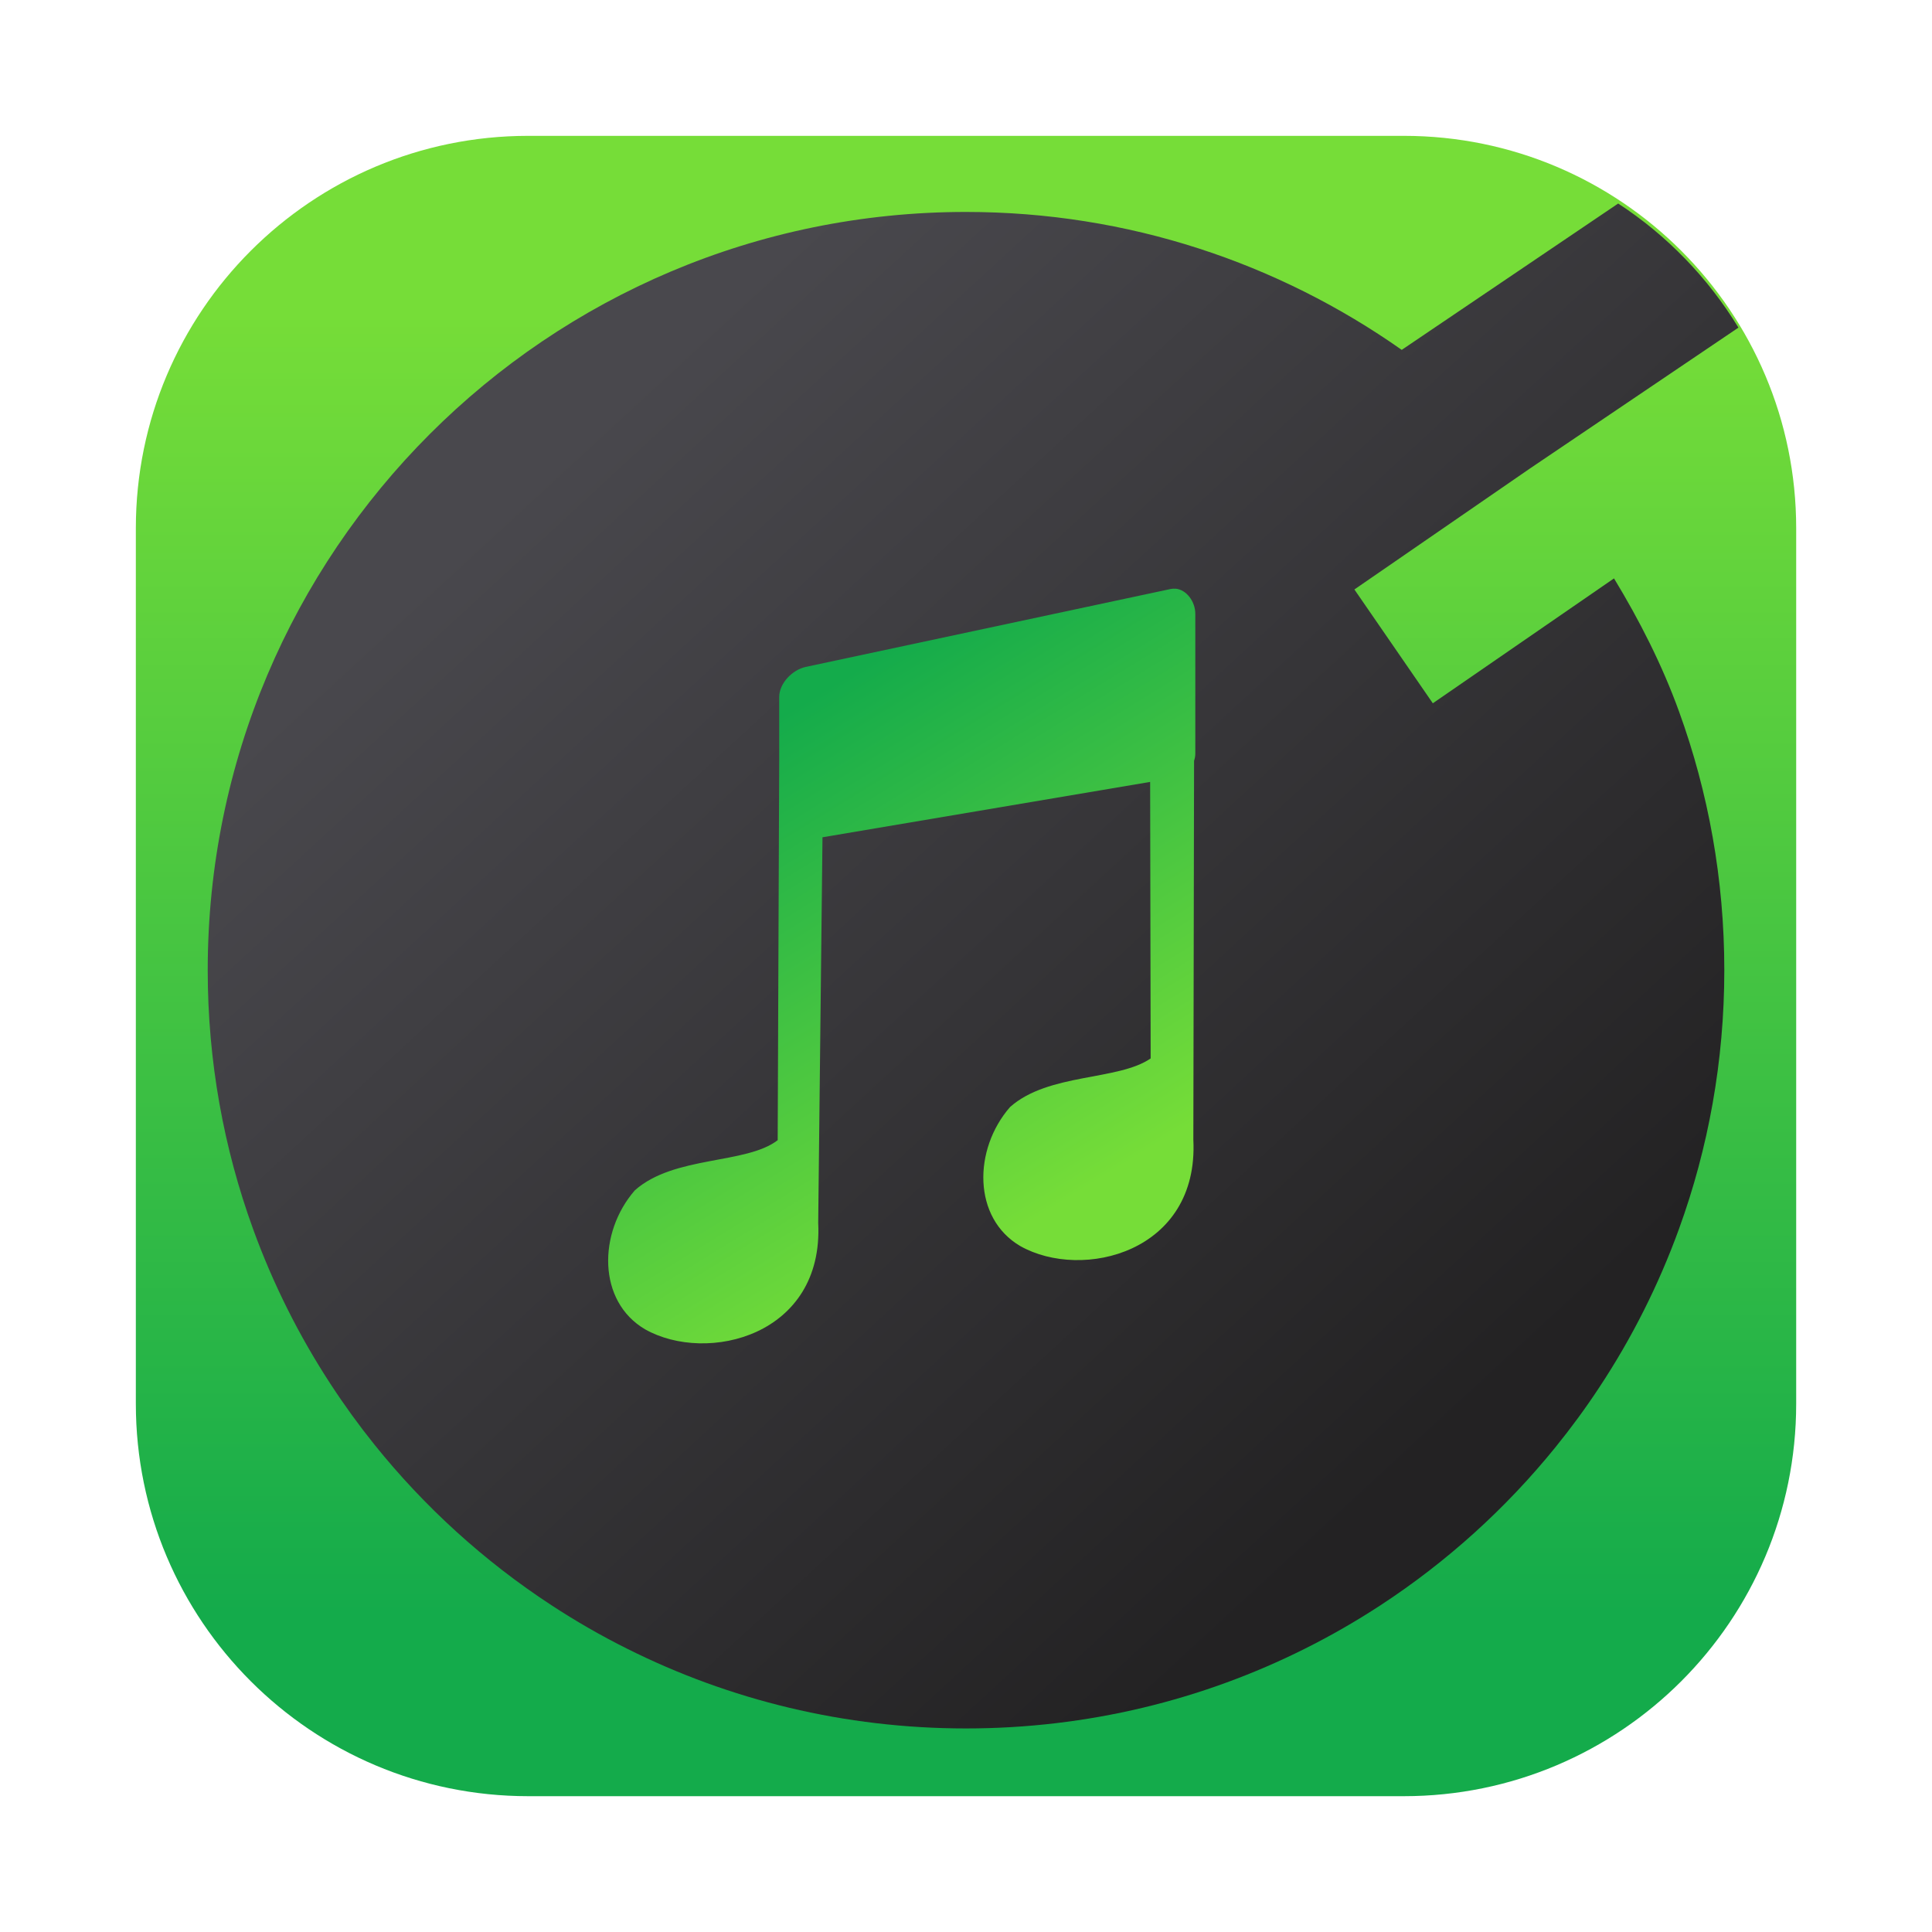
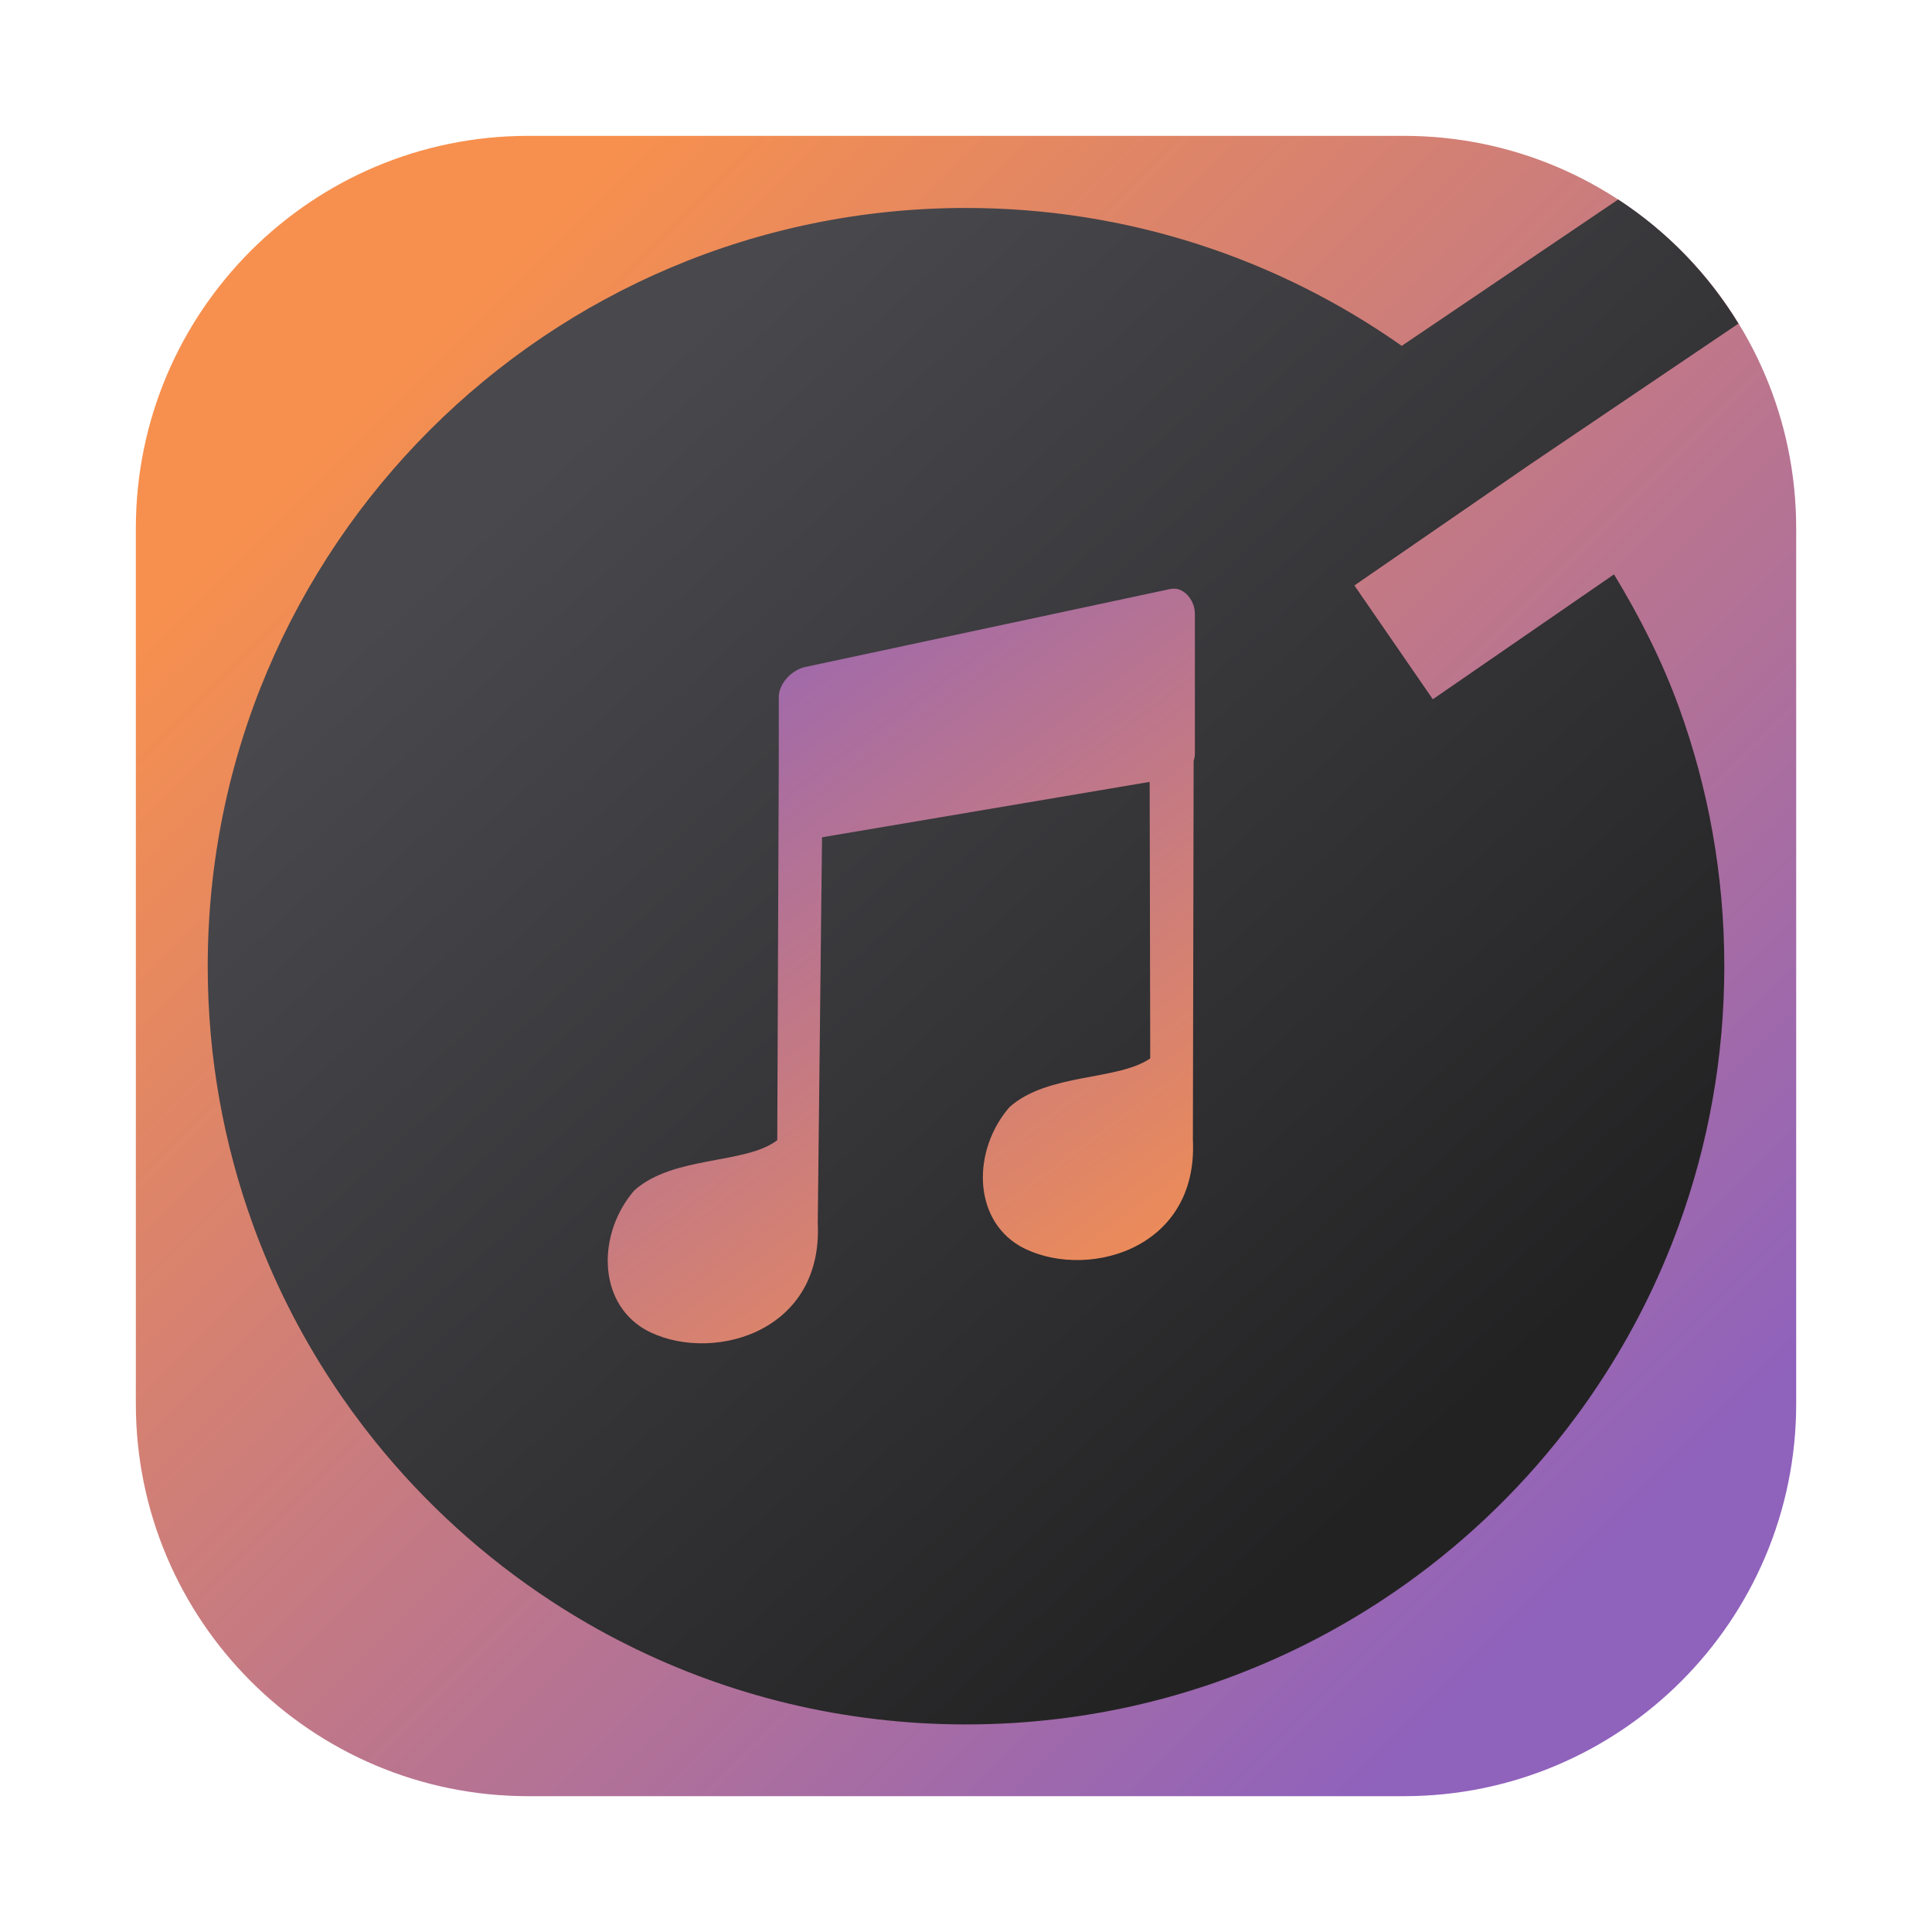
- <svg xmlns="http://www.w3.org/2000/svg" xmlns:xlink="http://www.w3.org/1999/xlink" width="64" height="64" version="1.1" id="svg83">
-   <defs id="defs41">
-     <linearGradient id="linearGradient2943">
-       <stop style="stop-color:#14ab4b;stop-opacity:1" offset="0" id="stop2939" />
-       <stop style="stop-color:#76dd38;stop-opacity:1" offset="1" id="stop2941" />
+ <svg xmlns="http://www.w3.org/2000/svg" xmlns:xlink="http://www.w3.org/1999/xlink" id="Flamingo" width="64" height="64" enable-background="new 0 0 1024 1024" image-rendering="optimizeSpeed" version="1.1" viewBox="0 0 64 64">
+   <defs id="defs47">
+     <linearGradient id="b">
+       <stop stop-color="#3af63a" offset="0" id="stop2" />
+       <stop stop-color="#3af68b" offset="1" id="stop4" />
    </linearGradient>
-     <linearGradient id="linearGradient2770" x1="33.585" x2="98.141" y1="27.308" y2="115.06" gradientTransform="matrix(0.3499225,0,0,0.3499225,-63.50857,-17.69661)" gradientUnits="userSpaceOnUse">
-       <stop stop-color="#8f62bc" offset="0" id="stop2766" style="stop-color:#14ab4b;stop-opacity:1" />
-       <stop stop-color="#f7904e" offset="1" id="stop2768" style="stop-color:#76dd38;stop-opacity:1" />
+     <linearGradient id="a">
+       <stop stop-color="#a2a2a2" offset="0" id="stop7" />
+       <stop stop-color="#d0d0d0" offset="1" id="stop9" />
    </linearGradient>
-     <linearGradient id="linearGradient2265" x1="-54.828" x2="-63.444" y1="-1.729" y2="-11.074" gradientTransform="matrix(3.452325,0,0,3.452325,235.9017,-6.366832)" gradientUnits="userSpaceOnUse">
-       <stop stop-color="#232223" offset="0" id="stop2261" style="stop-color:#14ab4b;stop-opacity:1" />
-       <stop stop-color="#49484d" offset="1" id="stop2263" style="stop-color:#76dd38;stop-opacity:1" />
+     <filter id="d" x="-.036" y="-.036" width="1.072" height="1.072" color-interpolation-filters="sRGB">
+       <feGaussianBlur stdDeviation="14.16" id="feGaussianBlur12" />
+     </filter>
+     <linearGradient id="g" x1="32" x2="32" y1="16" y2="48" gradientUnits="userSpaceOnUse" gradientTransform="translate(8.185766,-4.792008)">
+       <stop stop-color="#333" offset="0" id="stop15" />
+       <stop stop-color="#484848" offset="1" id="stop17" />
    </linearGradient>
-     <linearGradient id="linearGradient1933" x1="-54.828" x2="-63.444" y1="-1.729" y2="-11.074" gradientTransform="matrix(3.452325,0,0,3.452325,235.9017,-6.366832)" gradientUnits="userSpaceOnUse">
-       <stop stop-color="#232223" offset="0" id="stop1929" style="stop-color:#14ab4b;stop-opacity:1" />
-       <stop stop-color="#49484d" offset="1" id="stop1931" style="stop-color:#76dd38;stop-opacity:1" />
+     <linearGradient id="f" x1="32" x2="32" y1="40" y2="45.333" gradientTransform="matrix(1.125,0,0,1.125,-78,-25.592)" gradientUnits="userSpaceOnUse" xlink:href="#a" />
+     <linearGradient id="e" x1="32" x2="32" y1="40" y2="45.333" gradientTransform="matrix(1.125,0,0,1.125,-78,-15.999)" gradientUnits="userSpaceOnUse" xlink:href="#a" />
+     <linearGradient id="c" x1="32" x2="32" y1="40" y2="45.333" gradientTransform="matrix(1.125,0,0,1.125,-78,-6.9994)" gradientUnits="userSpaceOnUse" xlink:href="#a" />
+     <filter id="m" x="-.06" y="-.06" width="1.12" height="1.12" color-interpolation-filters="sRGB">
+       <feGaussianBlur stdDeviation="0.8" id="feGaussianBlur23" />
+     </filter>
+     <filter id="l" x="-.06" y="-.06" width="1.12" height="1.12" color-interpolation-filters="sRGB">
+       <feGaussianBlur stdDeviation="0.15" id="feGaussianBlur26" />
+     </filter>
+     <filter id="o" x="-.06" y="-.06" width="1.12" height="1.12" color-interpolation-filters="sRGB">
+       <feGaussianBlur stdDeviation="0.15" id="feGaussianBlur29" />
+     </filter>
+     <filter id="n" x="-.06" y="-.06" width="1.12" height="1.12" color-interpolation-filters="sRGB">
+       <feGaussianBlur stdDeviation="0.15" id="feGaussianBlur32" />
+     </filter>
+     <linearGradient id="k" x1="23.5" x2="23.5" y1="20" y2="36" gradientUnits="userSpaceOnUse" xlink:href="#b" gradientTransform="translate(8.185766,-4.792008)" />
+     <linearGradient id="j" x1="32" x2="32" y1="30" y2="36" gradientUnits="userSpaceOnUse" xlink:href="#b" gradientTransform="translate(8.185766,-4.792008)" />
+     <linearGradient id="i" x1="40.5" x2="40.5" y1="26" y2="36" gradientUnits="userSpaceOnUse" gradientTransform="translate(8.185766,-4.792008)">
+       <stop stop-color="#0ef1c9" offset="0" id="stop37" />
+       <stop stop-color="#0e95f1" offset="1" id="stop39" />
    </linearGradient>
-     <linearGradient id="linearGradient1286" x1="-54.828" x2="-63.444" y1="-1.729" y2="-11.074" gradientTransform="matrix(3.452325,0,0,3.452325,235.9017,-6.366832)" gradientUnits="userSpaceOnUse">
-       <stop stop-color="#232223" offset="0" id="stop1282" style="stop-color:#14ab4b;stop-opacity:1" />
-       <stop stop-color="#49484d" offset="1" id="stop1284" style="stop-color:#76dd38;stop-opacity:1" />
+     <linearGradient id="h" x1="32" x2="32" y1="2" y2="62" gradientUnits="userSpaceOnUse" gradientTransform="translate(54.10169,-8)">
+       <stop stop-color="#999" offset="0" id="stop42" />
+       <stop stop-color="#bebebe" offset="1" id="stop44" />
    </linearGradient>
-     <linearGradient id="linearGradient1161" x1="33.585" x2="98.141" y1="27.308" y2="115.06" gradientTransform="matrix(0.2867361,0,0,0.2867361,10.3377,-47.81746)" gradientUnits="userSpaceOnUse">
-       <stop stop-color="#8f62bc" offset="0" id="stop1157" style="stop-color:#14ab4b;stop-opacity:1" />
-       <stop stop-color="#f7904e" offset="1" id="stop1159" style="stop-color:#76dd38;stop-opacity:1" />
+     <style id="style906" type="text/css" />
+     <linearGradient gradientUnits="userSpaceOnUse" gradientTransform="matrix(0.99241,0.12302,-0.12302,0.99241,424.5,39.144)" y2="60.157" y1="60.157" x2="-369.54" x1="-409.54" id="linearGradient1670">
+       <stop id="stop908" offset="0" stop-color="#e3e9f2" />
+       <stop id="stop910" offset="1" stop-color="#dee6f0" />
    </linearGradient>
-     <linearGradient id="i" x1="400.4" x2="400.4" y1="545.62" y2="517.62" gradientTransform="matrix(1.5862 0 0 1.5862 -663.97 -662.03)" gradientUnits="userSpaceOnUse">
-       <stop stop-color="#d3d3d3" offset="0" id="stop4" />
-       <stop stop-color="#fcf9f9" offset="1" id="stop6" />
+     <filter color-interpolation-filters="sRGB" height="1.072" width="1.072" y="-.036" x="-.036" id="d-6">
+       <feGaussianBlur id="feGaussianBlur889" stdDeviation="14.16" />
+     </filter>
+     <linearGradient gradientUnits="userSpaceOnUse" y2="48" y1="16" x2="32" x1="32" id="g-7" gradientTransform="translate(-3.4889408e-4,-3.4889408e-4)">
+       <stop id="stop892" offset="0" stop-color="#333" />
+       <stop id="stop894" offset="1" stop-color="#484848" />
    </linearGradient>
-     <linearGradient id="f" x1="400.4" x2="400.4" y1="545.62" y2="517.62" gradientTransform="matrix(1.6382 0 0 1.6382 -738.62 -667.55)" gradientUnits="userSpaceOnUse">
-       <stop stop-color="#8d3aff" offset="0" id="stop9" />
-       <stop stop-color="#ff3680" offset="1" id="stop11" />
+     <filter color-interpolation-filters="sRGB" height="1.12" width="1.12" y="-.06" x="-.06" id="m-5">
+       <feGaussianBlur id="feGaussianBlur900" stdDeviation="0.8" />
+     </filter>
+     <filter color-interpolation-filters="sRGB" height="1.12" width="1.12" y="-.06" x="-.06" id="l-3">
+       <feGaussianBlur id="feGaussianBlur903" stdDeviation="0.15" />
+     </filter>
+     <filter color-interpolation-filters="sRGB" height="1.12" width="1.12" y="-.06" x="-.06" id="o-5">
+       <feGaussianBlur id="feGaussianBlur906" stdDeviation="0.15" />
+     </filter>
+     <filter color-interpolation-filters="sRGB" height="1.12" width="1.12" y="-.06" x="-.06" id="n-6">
+       <feGaussianBlur id="feGaussianBlur909" stdDeviation="0.15" />
+     </filter>
+     <linearGradient xlink:href="#b" gradientUnits="userSpaceOnUse" y2="36" y1="20" x2="23.5" x1="23.5" id="k-2" gradientTransform="translate(-3.4889408e-4,-3.4889408e-4)" />
+     <linearGradient xlink:href="#b" gradientUnits="userSpaceOnUse" y2="36" y1="30" x2="32" x1="32" id="j-9" gradientTransform="translate(-3.4889408e-4,-3.4889408e-4)" />
+     <linearGradient gradientUnits="userSpaceOnUse" y2="36" y1="26" x2="40.5" x1="40.5" id="i-1" gradientTransform="translate(-3.4889408e-4,-3.4889408e-4)">
+       <stop id="stop914" offset="0" stop-color="#0ef1c9" />
+       <stop id="stop916" offset="1" stop-color="#0e95f1" />
    </linearGradient>
-     <linearGradient id="i-1" x1="400.4" x2="400.4" y1="545.62" y2="517.62" gradientTransform="matrix(1.5862 0 0 1.5862 -622.23 -769.27)" gradientUnits="userSpaceOnUse">
-       <stop stop-color="#d3d3d3" offset="0" id="stop14" />
-       <stop stop-color="#fcf9f9" offset="1" id="stop16" />
+     <linearGradient gradientUnits="userSpaceOnUse" y2="62" y1="2" x2="32" x1="32" id="h-2" gradientTransform="translate(7.592871,-13.28848)">
+       <stop id="stop919" offset="0" stop-color="#999" />
+       <stop id="stop921" offset="1" stop-color="#bebebe" />
    </linearGradient>
-     <linearGradient id="f-2" x1="400.4" x2="400.4" y1="545.62" y2="517.62" gradientTransform="matrix(1.6382 0 0 1.6382 -696.86 -774.78)" gradientUnits="userSpaceOnUse">
-       <stop stop-color="#8d3aff" offset="0" id="stop19" />
-       <stop stop-color="#ff3680" offset="1" id="stop21" />
+     <linearGradient gradientUnits="userSpaceOnUse" gradientTransform="matrix(1.586186,0,0,1.586186,-968.6662,-698.3573)" y2="517.62" y1="545.62" x2="400.4" x1="400.4" id="i-36">
+       <stop id="stop903" offset="0" stop-color="#d3d3d3" />
+       <stop id="stop905" offset="1" stop-color="#fcf9f9" />
    </linearGradient>
-     <linearGradient id="i-3" x1="400.4" x2="400.4" y1="545.62" y2="517.62" gradientTransform="matrix(1.5862 0 0 1.5862 -691.63 -638.57)" gradientUnits="userSpaceOnUse">
-       <stop stop-color="#d3d3d3" offset="0" id="stop24" />
-       <stop stop-color="#fcf9f9" offset="1" id="stop26" />
+     <linearGradient gradientUnits="userSpaceOnUse" gradientTransform="matrix(1.638193,0,0,1.638193,-1043.313,-703.8756)" y2="517.62" y1="545.62" x2="400.4" x1="400.4" id="f-7">
+       <stop id="stop908-5" offset="0" stop-color="#8d3aff" />
+       <stop id="stop910-3" offset="1" stop-color="#ff3680" />
    </linearGradient>
-     <linearGradient id="f-6" x1="400.4" x2="400.4" y1="545.62" y2="517.62" gradientTransform="matrix(1.6382 0 0 1.6382 -766.28 -644.09)" gradientUnits="userSpaceOnUse">
-       <stop stop-color="#8d3aff" offset="0" id="stop29" />
-       <stop stop-color="#ff3680" offset="1" id="stop31" />
+     <linearGradient gradientUnits="userSpaceOnUse" gradientTransform="matrix(0.3499225,0,0,0.3499225,-68.22911,10.45085)" y2="115.06" y1="27.308" x2="98.141" x1="33.585" id="linearGradient907">
+       <stop id="stop913" offset="0" stop-color="#8f62bc" />
+       <stop id="stop915" offset="1" stop-color="#f7904e" />
    </linearGradient>
-     <linearGradient id="linearGradient2049" x1="82" x2="82" y1="-112" y2="-126" gradientTransform="matrix(.26458 0 0 .26458 -14.01 34.527)" gradientUnits="userSpaceOnUse">
-       <stop stop-color="#139252" offset="0" id="stop34" />
-       <stop stop-color="#18814d" offset="1" id="stop36" />
+     <linearGradient gradientUnits="userSpaceOnUse" gradientTransform="matrix(1.586186,0,0,1.586186,-926.9394,-805.6224)" y2="517.62" y1="545.62" x2="400.4" x1="400.4" id="i-1-5">
+       <stop id="stop918" offset="0" stop-color="#d3d3d3" />
+       <stop id="stop920" offset="1" stop-color="#fcf9f9" />
    </linearGradient>
-     <linearGradient id="linearGradient2838" x1="-100.31" x2="-76.576" y1="55.696" y2="55.696" gradientUnits="userSpaceOnUse" xlink:href="#linearGradient2049" gradientTransform="translate(183.7733,-21.016)" />
-     <linearGradient id="linearGradient2846" x1="-115.85" x2="-55.854" y1="23.677" y2="83.697" gradientUnits="userSpaceOnUse" xlink:href="#linearGradient2049" gradientTransform="translate(183.7733,-21.016)" />
-     <linearGradient id="linearGradient1448" x1="8.065" x2="8.065" y1="2.232" y2="14.651" gradientTransform="matrix(3.4646,0,0,3.4646,2.6661,2.6661)" gradientUnits="userSpaceOnUse">
-       <stop stop-color="#76dd38" offset="0" id="stop914" />
-       <stop stop-color="#14ab4b" offset="1" id="stop916" />
+     <linearGradient gradientUnits="userSpaceOnUse" gradientTransform="matrix(1.638193,0,0,1.638193,-1001.549,-811.1029)" y2="517.62" y1="545.62" x2="400.4" x1="400.4" id="f-2">
+       <stop id="stop923" offset="0" stop-color="#8d3aff" />
+       <stop id="stop925" offset="1" stop-color="#ff3680" />
    </linearGradient>
-     <linearGradient id="linearGradient865" x1="30.38" x2="35.442" y1="20.303" y2="52.039" gradientTransform="translate(-62.88961,-9.9658966e-5)" gradientUnits="userSpaceOnUse">
-       <stop stop-color="#fff" offset="0" id="stop919" />
-       <stop stop-color="#aaf8ad" offset="1" id="stop921" />
+     <linearGradient gradientUnits="userSpaceOnUse" gradientTransform="matrix(4.123229,0,0,4.123229,201.3428,59.00919)" y2="-11.074" y1="-1.729" x2="-63.444" x1="-54.828" id="linearGradient1634-7">
+       <stop id="stop928" offset="0" stop-color="#8f62bc" />
+       <stop id="stop930" offset="1" stop-color="#f7904e" />
    </linearGradient>
-     <linearGradient id="e" x2="0" y1="505.8" y2="541.8" gradientTransform="translate(-384.57,504.56)" gradientUnits="userSpaceOnUse">
-       <stop stop-color="#fffcde" offset="0" id="stop4-6" />
-       <stop stop-color="#fafac5" offset="1" id="stop6-7" />
+     <linearGradient gradientUnits="userSpaceOnUse" gradientTransform="matrix(1.586186,0,0,1.586186,-996.3329,-674.9238)" y2="517.62" y1="545.62" x2="400.4" x1="400.4" id="i-3">
+       <stop id="stop933" offset="0" stop-color="#d3d3d3" />
+       <stop id="stop935" offset="1" stop-color="#fcf9f9" />
    </linearGradient>
-     <linearGradient id="b" x2="0" y1="542.8" y2="503.8" gradientTransform="translate(-384.57,504.56)" gradientUnits="userSpaceOnUse">
-       <stop stop-color="#f39c12" offset="0" id="stop9-5" />
-       <stop stop-color="#f5ab35" offset="1" id="stop11-3" />
+     <linearGradient gradientUnits="userSpaceOnUse" gradientTransform="matrix(1.638193,0,0,1.638193,-1070.98,-680.442)" y2="517.62" y1="545.62" x2="400.4" x1="400.4" id="f-6">
+       <stop id="stop938" offset="0" stop-color="#8d3aff" />
+       <stop id="stop940" offset="1" stop-color="#ff3680" />
    </linearGradient>
-     <radialGradient id="a" cx="24" cy="1028.4" r="16" gradientTransform="matrix(1.231 .00334 -.00334 1.2313 -2.11 -237.92)" gradientUnits="userSpaceOnUse">
-       <stop stop-color="#f47750" offset="0" id="stop14-5" />
-       <stop stop-color="#fdbc4b" offset="1" id="stop16-6" />
-     </radialGradient>
-     <filter id="d" x="-.036" y="-.036" width="1.072" height="1.072" color-interpolation-filters="sRGB">
-       <feGaussianBlur stdDeviation="0.54" id="feGaussianBlur19" />
-     </filter>
-     <linearGradient id="i-2" x1="400.4" x2="400.4" y1="545.62" y2="517.62" gradientTransform="matrix(1.5862,0,0,1.5862,-745.73,-737.0652)" gradientUnits="userSpaceOnUse">
-       <stop stop-color="#d3d3d3" offset="0" id="stop22" />
-       <stop stop-color="#fcf9f9" offset="1" id="stop24-9" />
+     <linearGradient gradientUnits="userSpaceOnUse" gradientTransform="matrix(3.452325,0,0,3.452325,161.7125,54.61716)" y2="-11.074" y1="-1.729" x2="-63.444" x1="-54.828" id="linearGradient987-0">
+       <stop id="stop943" offset="0" stop-color="#232223" />
+       <stop id="stop945" offset="1" stop-color="#49484d" />
    </linearGradient>
-     <linearGradient id="f-1" x1="400.4" x2="400.4" y1="545.62" y2="517.62" gradientTransform="matrix(1.6382,0,0,1.6382,-820.38,-742.5852)" gradientUnits="userSpaceOnUse">
-       <stop stop-color="#8d3aff" offset="0" id="stop27" />
-       <stop stop-color="#ff3680" offset="1" id="stop29-2" />
+     <linearGradient id="i-367" x1="400.4" x2="400.4" y1="545.62" y2="517.62" gradientTransform="matrix(1.5862,0,0,1.5862,-585.75,-804.34)" gradientUnits="userSpaceOnUse">
+       <stop stop-color="#d3d3d3" offset="0" id="stop948" />
+       <stop stop-color="#fcf9f9" offset="1" id="stop950" />
    </linearGradient>
-     <linearGradient id="linearGradient907" x1="33.585" x2="98.141" y1="27.308" y2="115.06" gradientTransform="matrix(0.2867361,0,0,0.2867361,10.3377,-47.81746)" gradientUnits="userSpaceOnUse">
-       <stop stop-color="#8f62bc" offset="0" id="stop32" />
-       <stop stop-color="#f7904e" offset="1" id="stop34-7" />
+     <linearGradient id="f-5" x1="400.4" x2="400.4" y1="545.62" y2="517.62" gradientTransform="matrix(1.6382,0,0,1.6382,-660.38,-809.85)" gradientUnits="userSpaceOnUse">
+       <stop stop-color="#8d3aff" offset="0" id="stop953" />
+       <stop stop-color="#ff3680" offset="1" id="stop955" />
    </linearGradient>
-     <linearGradient id="i-1-0" x1="400.4" x2="400.4" y1="545.62" y2="517.62" gradientTransform="matrix(1.5862,0,0,1.5862,-703.99,-844.3052)" gradientUnits="userSpaceOnUse">
-       <stop stop-color="#d3d3d3" offset="0" id="stop37" />
-       <stop stop-color="#fcf9f9" offset="1" id="stop39" />
+     <linearGradient id="i-3-3" x1="400.4" x2="400.4" y1="545.62" y2="517.62" gradientTransform="matrix(1.586185,0,0,1.586185,-655.1558,-673.6381)" gradientUnits="userSpaceOnUse">
+       <stop stop-color="#d3d3d3" offset="0" id="stop958" />
+       <stop stop-color="#fcf9f9" offset="1" id="stop960" />
    </linearGradient>
-     <linearGradient id="f-2-9" x1="400.4" x2="400.4" y1="545.62" y2="517.62" gradientTransform="matrix(1.6382,0,0,1.6382,-778.62,-849.8152)" gradientUnits="userSpaceOnUse">
-       <stop stop-color="#8d3aff" offset="0" id="stop42" />
-       <stop stop-color="#ff3680" offset="1" id="stop44" />
+     <linearGradient id="f-6-5" x1="400.4" x2="400.4" y1="545.62" y2="517.62" gradientTransform="matrix(1.638192,0,0,1.638192,-729.803,-679.1563)" gradientUnits="userSpaceOnUse">
+       <stop stop-color="#8d3aff" offset="0" id="stop963" />
+       <stop stop-color="#ff3680" offset="1" id="stop965" />
    </linearGradient>
-     <linearGradient id="linearGradient1634-7" x1="-54.828" x2="-63.444" y1="-1.729" y2="-11.074" gradientTransform="matrix(4.1232,0,0,4.1232,275.53,59.008)" gradientUnits="userSpaceOnUse">
-       <stop stop-color="#8f62bc" offset="0" id="stop47" />
-       <stop stop-color="#f7904e" offset="1" id="stop49" />
+     <linearGradient id="linearGradient1448" x1="14.313" x2="2.851" y1="14.382" y2="2.92" gradientTransform="matrix(3.464608,0,0,3.464608,2.666222,2.666222)" gradientUnits="userSpaceOnUse">
+       <stop stop-color="#8f62bc" offset="0" id="stop968" />
+       <stop stop-color="#f7904e" offset="1" id="stop970" />
    </linearGradient>
-     <linearGradient id="i-3-3" x1="400.4" x2="400.4" y1="545.62" y2="517.62" gradientTransform="matrix(1.5862,0,0,1.5862,-773.39,-713.6052)" gradientUnits="userSpaceOnUse">
-       <stop stop-color="#d3d3d3" offset="0" id="stop52" />
-       <stop stop-color="#fcf9f9" offset="1" id="stop54" />
+     <linearGradient id="linearGradient914" x1="-54.828" x2="-63.444" y1="-1.729" y2="-11.074" gradientTransform="matrix(3.452323,0,0,3.452323,235.9016,54.61838)" gradientUnits="userSpaceOnUse">
+       <stop stop-color="#232223" offset="0" id="stop973" />
+       <stop stop-color="#49484d" offset="1" id="stop975" />
    </linearGradient>
-     <linearGradient id="f-6-6" x1="400.4" x2="400.4" y1="545.62" y2="517.62" gradientTransform="matrix(1.6382,0,0,1.6382,-848.04,-719.1252)" gradientUnits="userSpaceOnUse">
-       <stop stop-color="#8d3aff" offset="0" id="stop57" />
-       <stop stop-color="#ff3680" offset="1" id="stop59" />
+     <linearGradient id="linearGradient916" x1="-54.828" x2="-63.444" y1="-1.729" y2="-11.074" gradientTransform="matrix(1.408657,0,0,1.408657,115.1947,41.22789)" gradientUnits="userSpaceOnUse">
+       <stop stop-color="#d2d2d2" offset="0" id="stop978" />
+       <stop stop-color="#fff" offset="1" id="stop980" />
    </linearGradient>
-     <linearGradient id="linearGradient987-0" x1="-54.828" x2="-63.444" y1="-1.729" y2="-11.074" gradientTransform="matrix(3.4523,0,0,3.4523,235.9,54.616)" gradientUnits="userSpaceOnUse">
-       <stop stop-color="#232223" offset="0" id="stop62" />
-       <stop stop-color="#49484d" offset="1" id="stop64" />
+     <linearGradient id="linearGradient918" x1="-54.828" x2="-63.444" y1="-1.729" y2="-11.074" gradientTransform="matrix(0.5389332,0,0,0.5389332,63.8299,35.53204)" gradientUnits="userSpaceOnUse">
+       <stop stop-color="#232223" offset="0" id="stop983" />
+       <stop stop-color="#49484d" offset="1" id="stop985" />
    </linearGradient>
-     <linearGradient id="i-36" x1="400.4" x2="400.4" y1="545.62" y2="517.62" gradientTransform="matrix(1.586186,0,0,1.586186,-655.1562,-734.6237)" gradientUnits="userSpaceOnUse">
-       <stop stop-color="#d3d3d3" offset="0" id="stop950" />
-       <stop stop-color="#fcf9f9" offset="1" id="stop952" />
-     </linearGradient>
-     <linearGradient id="f-7" x1="400.4" x2="400.4" y1="545.62" y2="517.62" gradientTransform="matrix(1.638193,0,0,1.638193,-729.8034,-740.1419)" gradientUnits="userSpaceOnUse">
-       <stop stop-color="#8d3aff" offset="0" id="stop955" />
-       <stop stop-color="#ff3680" offset="1" id="stop957" />
-     </linearGradient>
-     <linearGradient id="linearGradient1448-0" x1="14.313" x2="2.851" y1="14.382" y2="2.92" gradientTransform="matrix(3.46461,0,0,3.46461,2.666207,-58.31901)" gradientUnits="userSpaceOnUse">
-       <stop stop-color="#8f62bc" offset="0" id="stop960" />
-       <stop stop-color="#f7904e" offset="1" id="stop962" />
-     </linearGradient>
-     <linearGradient id="linearGradient914" x1="-54.828" x2="-63.444" y1="-1.729" y2="-11.074" gradientTransform="matrix(3.452325,0,0,3.452325,235.9017,-6.366832)" gradientUnits="userSpaceOnUse">
-       <stop stop-color="#232223" offset="0" id="stop965" />
-       <stop stop-color="#49484d" offset="1" id="stop967" />
-     </linearGradient>
-     <linearGradient id="linearGradient916" x1="-54.828" x2="-63.444" y1="-1.729" y2="-11.074" gradientTransform="matrix(1.408658,0,0,1.408658,115.1947,41.2279)" gradientUnits="userSpaceOnUse">
-       <stop stop-color="#d2d2d2" offset="0" id="stop970" />
-       <stop stop-color="#fff" offset="1" id="stop972" />
-     </linearGradient>
-     <linearGradient id="linearGradient918" x1="-54.828" x2="-63.444" y1="-1.729" y2="-11.074" gradientTransform="matrix(0.5389335,0,0,0.5389335,63.82992,35.53204)" gradientUnits="userSpaceOnUse">
-       <stop stop-color="#232223" offset="0" id="stop975" />
-       <stop stop-color="#49484d" offset="1" id="stop977" />
-     </linearGradient>
-     <linearGradient xlink:href="#linearGradient914" id="linearGradient1149" gradientUnits="userSpaceOnUse" gradientTransform="matrix(3.452325,0,0,3.452325,235.9017,54.75106)" x1="-54.828" y1="-1.729" x2="-63.444" y2="-11.074" />
-     <linearGradient id="i-6" x1="400.4" x2="400.4" y1="545.62" y2="517.62" gradientTransform="matrix(1.586186,0,0,1.586186,-963.9457,-726.5048)" gradientUnits="userSpaceOnUse">
-       <stop stop-color="#d3d3d3" offset="0" id="stop2591" />
-       <stop stop-color="#fcf9f9" offset="1" id="stop2593" />
-     </linearGradient>
-     <linearGradient id="f-26" x1="400.4" x2="400.4" y1="545.62" y2="517.62" gradientTransform="matrix(1.638193,0,0,1.638193,-1038.593,-732.023)" gradientUnits="userSpaceOnUse">
-       <stop stop-color="#8d3aff" offset="0" id="stop2596" />
-       <stop stop-color="#ff3680" offset="1" id="stop2598" />
-     </linearGradient>
-     <linearGradient id="linearGradient907-1" x1="33.585" x2="98.141" y1="27.308" y2="115.06" gradientTransform="matrix(0.3499225,0,0,0.3499225,-63.50857,-17.69661)" gradientUnits="userSpaceOnUse">
-       <stop stop-color="#8f62bc" offset="0" id="stop2601" />
-       <stop stop-color="#f7904e" offset="1" id="stop2603" />
-     </linearGradient>
-     <linearGradient id="i-1-8" x1="400.4" x2="400.4" y1="545.62" y2="517.62" gradientTransform="matrix(1.586186,0,0,1.586186,-922.2189,-833.7699)" gradientUnits="userSpaceOnUse">
-       <stop stop-color="#d3d3d3" offset="0" id="stop2606" />
-       <stop stop-color="#fcf9f9" offset="1" id="stop2608" />
-     </linearGradient>
-     <linearGradient id="f-2-7" x1="400.4" x2="400.4" y1="545.62" y2="517.62" gradientTransform="matrix(1.638193,0,0,1.638193,-996.8282,-839.2503)" gradientUnits="userSpaceOnUse">
-       <stop stop-color="#8d3aff" offset="0" id="stop2611" />
-       <stop stop-color="#ff3680" offset="1" id="stop2613" />
-     </linearGradient>
-     <linearGradient id="linearGradient1634-7-9" x1="-54.828" x2="-63.444" y1="-1.729" y2="-11.074" gradientTransform="matrix(4.123229,0,0,4.123229,206.0633,30.86173)" gradientUnits="userSpaceOnUse">
-       <stop stop-color="#8f62bc" offset="0" id="stop2616" />
-       <stop stop-color="#f7904e" offset="1" id="stop2618" />
-     </linearGradient>
-     <linearGradient id="i-3-2" x1="400.4" x2="400.4" y1="545.62" y2="517.62" gradientTransform="matrix(1.586186,0,0,1.586186,-991.6124,-703.0713)" gradientUnits="userSpaceOnUse">
-       <stop stop-color="#d3d3d3" offset="0" id="stop2621" />
-       <stop stop-color="#fcf9f9" offset="1" id="stop2623" />
-     </linearGradient>
-     <linearGradient id="f-6-0" x1="400.4" x2="400.4" y1="545.62" y2="517.62" gradientTransform="matrix(1.638193,0,0,1.638193,-1066.259,-708.5895)" gradientUnits="userSpaceOnUse">
-       <stop stop-color="#8d3aff" offset="0" id="stop2626" />
-       <stop stop-color="#ff3680" offset="1" id="stop2628" />
-     </linearGradient>
-     <linearGradient id="linearGradient987-0-2" x1="-54.828" x2="-63.444" y1="-1.729" y2="-11.074" gradientTransform="matrix(3.452325,0,0,3.452325,166.4331,26.4697)" gradientUnits="userSpaceOnUse">
-       <stop stop-color="#232223" offset="0" id="stop2631" />
-       <stop stop-color="#49484d" offset="1" id="stop2633" />
-     </linearGradient>
-     <linearGradient xlink:href="#linearGradient2943" id="linearGradient2945" x1="25.636" y1="23.853" x2="35.401" y2="39.743" gradientUnits="userSpaceOnUse" />
+     <linearGradient xlink:href="#linearGradient907" id="linearGradient1119" gradientUnits="userSpaceOnUse" gradientTransform="matrix(0.2867361,0,0,0.2867361,10.32439,12.1458)" x1="33.585" y1="27.308" x2="98.141" y2="115.06" />
  </defs>
-   <rect x="4.5" y="4.5" width="55.001" height="55.001" ry="13" fill="url(#linearGradient1448)" stroke-opacity="0.953" stroke-width="0.314" id="rect926" style="fill:url(#linearGradient1448)" />
-   <path d="M 53.604,6.742 46.434,11.59 C 42.35,8.716 37.375,7.021 32,7.021 18.127,7.021 6.881,18.268 6.881,32.141 c 0,3.01 0.53,5.895 1.502,8.57 0.662,1.824 1.528,3.549 2.574,5.148 0.45,0.69 0.933,1.356 1.447,1.996 1.658,2.065 3.636,3.862 5.857,5.316 0.808,0.529 1.648,1.014 2.518,1.447 3.376,1.69 7.187,2.639 11.221,2.639 4.033,0 7.844,-0.949 11.221,-2.639 0.869,-0.434 1.71,-0.918 2.518,-1.447 2.194,-1.436 4.147,-3.203 5.791,-5.234 0.514,-0.635 0.999,-1.295 1.449,-1.979 1.075,-1.626 1.963,-3.386 2.639,-5.246 0.972,-2.676 1.502,-5.563 1.502,-8.574 0,-3.011 -0.53,-5.898 -1.502,-8.574 -0.563,-1.552 -1.308,-3.013 -2.152,-4.404 l -6.002,4.137 -2.598,-3.77 5.816,-4.008 6.906,-4.666 C 56.581,9.203 55.223,7.797 53.605,6.742 Z" fill="url(#linearGradient914)" id="path1147" style="fill:url(#linearGradient1149);stroke-width:1" />
-   <g transform="matrix(3.7796 0 0 3.7796 -91.342 14.999)" fill="#5e4aa6" stroke-width=".265" id="g51">
-     <circle cx="-330.35" cy="-328.38" r="0" id="circle43" />
-     <circle cx="-312.11" cy="-326.25" r="0" id="circle45" />
-     <circle cx="-306.02" cy="-333.07" r="0" id="circle47" />
-     <circle cx="-308.84" cy="-326.01" r="0" id="circle49" />
+   <ellipse cx="22.667" cy="42.667" r="2.667" fill="#b0b0b0" stroke-width="1.333" style="paint-order:normal" id="ellipse69" />
+   <text x="-0.112" y="16.955" id="text917">
+     <tspan x="-0.112" y="16.955" id="tspan915" />
+   </text>
+   <g style="fill:#5e4aa6;stroke-width:0.265" transform="matrix(3.7796,0,0,3.7796,0.01893545,-0.0012367)" id="g927">
+     <circle cx="-330.35" cy="-328.38" r="0" id="circle919" />
+     <circle style="fill-rule:evenodd" cx="-39.434" cy="6.44" r="0" id="circle921" />
+     <circle cx="-330.38" cy="-328.5" r="0" id="circle923" />
+     <circle cx="-301.7" cy="-344.43" r="0" id="circle925" />
  </g>
-   <circle cx="-28.602" cy="181.52" r="0" fill="url(#i)" image-rendering="optimizeSpeed" id="circle53" />
-   <circle cx="-82.392" cy="203.68" r="0" fill="none" image-rendering="optimizeSpeed" stroke="url(#f)" stroke-width="2.13" id="circle55" />
-   <circle cx="13.16" cy="74.274" r="0" fill="url(#i-1)" image-rendering="optimizeSpeed" id="circle57" />
-   <circle cx="-40.632" cy="96.43" r="0" fill="none" image-rendering="optimizeSpeed" stroke="url(#f-2)" stroke-width="2.13" id="circle59" />
-   <g transform="translate(81.758 14.052)" fill="#5e4aa6" id="g69">
-     <circle cx="-1449.4" cy="-1216.7" r="0" image-rendering="optimizeSpeed" id="circle61" />
-     <circle cx="-1380.4" cy="-1208.7" r="0" image-rendering="optimizeSpeed" id="circle63" />
-     <circle cx="-1357.4" cy="-1234.5" r="0" image-rendering="optimizeSpeed" id="circle65" />
-     <circle cx="-1368.1" cy="-1207.8" r="0" image-rendering="optimizeSpeed" id="circle67" />
+   <g style="fill:#5e4aa6;stroke-width:0.265;image-rendering:optimizeSpeed" transform="matrix(3.7796,0,0,3.7796,-112.8403,-73.60499)" id="g945">
+     <circle cx="-330.35" cy="-328.38" r="0" id="circle937" />
+     <circle cx="-312.11" cy="-326.25" r="0" id="circle939" />
+     <circle cx="-306.02" cy="-333.07" r="0" id="circle941" />
+     <circle cx="-308.84" cy="-326.01" r="0" id="circle943" />
  </g>
-   <circle cx="-56.262" cy="204.98" r="0" fill="url(#i-3)" image-rendering="optimizeSpeed" id="circle71" />
-   <circle cx="-110.05" cy="227.14" r="0" fill="none" image-rendering="optimizeSpeed" stroke="url(#f-6)" stroke-width="2.13" id="circle73" />
-   <g transform="matrix(3.779602,0,0,3.779602,-82.52383,-57.59511)" fill="#5e4aa6" stroke-width="0.265" id="g992">
-     <circle cx="-330.35" cy="-328.38" r="0" id="circle984" />
-     <circle cx="-312.11" cy="-326.25" r="0" id="circle986" />
-     <circle cx="-306.02" cy="-333.07" r="0" id="circle988" />
-     <circle cx="-308.84" cy="-326.01" r="0" id="circle990" />
+   <circle cx="22.667" cy="42.667" r="0" style="fill:#b0b0b0;stroke-width:1.333;paint-order:normal;image-rendering:optimizeSpeed" id="ellipse946" />
+   <circle id="circle950" r="0" cy="-1262.486" cx="-1644.629" style="fill:#5e4aa6;stroke-width:1" />
+   <circle id="circle952" r="0" cy="-1254.435" cx="-1575.689" style="fill:#5e4aa6;stroke-width:1" />
+   <circle id="circle954-6" r="0" cy="-1280.212" cx="-1552.671" style="fill:#5e4aa6;stroke-width:1" />
+   <circle id="circle956" r="0" cy="-1253.528" cx="-1563.33" style="fill:#5e4aa6;stroke-width:1" />
+   <circle style="fill:url(#i-36);stroke-width:1;image-rendering:optimizeSpeed" id="circle960" r="0" cy="145.182" cx="-333.296" />
+   <circle style="fill:none;stroke:url(#f-7);stroke-width:2.13;image-rendering:optimizeSpeed" id="circle962-2" r="0" cy="167.342" cx="-387.088" />
+   <circle style="fill:url(#i-1-5);stroke-width:1;image-rendering:optimizeSpeed" id="circle964" r="0" cy="37.936" cx="-291.535" />
+   <circle id="circle966" r="0" cy="60.092" cx="-345.327" style="fill:none;stroke:url(#f-2);stroke-width:2.13;image-rendering:optimizeSpeed" />
+   <circle id="circle968" r="0" cy="-1238.996" cx="-1672.346" style="fill:#5e4aa6;stroke-width:1;image-rendering:optimizeSpeed" />
+   <circle id="circle970" r="0" cy="-1230.996" cx="-1603.345" style="fill:#5e4aa6;stroke-width:1;image-rendering:optimizeSpeed" />
+   <circle id="circle972" r="0" cy="-1256.796" cx="-1580.345" style="fill:#5e4aa6;stroke-width:1;image-rendering:optimizeSpeed" />
+   <circle id="circle974" r="0" cy="-1230.096" cx="-1591.045" style="fill:#5e4aa6;stroke-width:1;image-rendering:optimizeSpeed" />
+   <circle id="circle978" r="0" cy="168.642" cx="-360.955" style="fill:url(#i-3);stroke-width:1;image-rendering:optimizeSpeed" />
+   <circle id="circle980" r="0" cy="190.802" cx="-414.747" style="fill:none;stroke:url(#f-6);stroke-width:2.13;image-rendering:optimizeSpeed" />
+   <circle cx="49.639" cy="39.205" r="0" fill="url(#i)" id="circle990" style="fill:url(#i-367);image-rendering:optimizeSpeed" />
+   <circle cx="-4.15" cy="61.361" r="0" fill="none" stroke="url(#f)" stroke-width="2.13" id="circle992" style="stroke:url(#f-5);image-rendering:optimizeSpeed" />
+   <g transform="matrix(3.7796,0,0,3.7796,-82.52377,3.390129)" fill="#5e4aa6" stroke-width="0.265" id="g1002" style="image-rendering:optimizeSpeed">
+     <circle cx="-330.35" cy="-328.38" r="0" id="circle994" />
+     <circle cx="-312.11" cy="-326.25" r="0" id="circle996" />
+     <circle cx="-306.02" cy="-333.07" r="0" id="circle998" />
+     <circle cx="-308.84" cy="-326.01" r="0" id="circle1000" />
  </g>
-   <circle cx="-19.785" cy="108.931" r="0" fill="url(#i)" image-rendering="optimizeSpeed" stroke-width="1" id="circle994" style="fill:url(#i-36)" />
-   <circle cx="-73.574" cy="131.087" r="0" fill="none" image-rendering="optimizeSpeed" stroke="url(#f)" stroke-width="2.13" id="circle996" style="stroke:url(#f-7)" />
-   <g transform="matrix(3.7796,0,0,3.7796,-173.1,-60.03822)" fill="#5e4aa6" stroke-width="0.265" id="g91">
-     <circle cx="-330.35" cy="-328.38" r="0" id="circle83" />
-     <circle cx="-312.11" cy="-326.25" r="0" id="circle85" />
-     <circle cx="-306.02" cy="-333.07" r="0" id="circle87" />
-     <circle cx="-308.84" cy="-326.01" r="0" id="circle89" />
-   </g>
-   <circle cx="-110.36" cy="106.485" r="0" fill="url(#i)" image-rendering="optimizeSpeed" id="circle93" style="fill:url(#i-2)" />
-   <circle cx="-164.15" cy="128.645" r="0" fill="none" image-rendering="optimizeSpeed" stroke="url(#f)" stroke-width="2.13" id="circle95" style="stroke:url(#f-1)" />
-   <circle cx="-68.598" cy="-0.763" r="0" fill="url(#i-1)" image-rendering="optimizeSpeed" id="circle97" style="fill:url(#i-1-0)" />
-   <circle cx="-122.39" cy="21.393" r="0" fill="none" image-rendering="optimizeSpeed" stroke="url(#f-2)" stroke-width="2.13" id="circle99" style="stroke:url(#f-2-9)" />
-   <g fill="#5e4aa6" id="g109" transform="translate(4.7683716e-7,-60.98522)">
-     <circle cx="-1449.4" cy="-1216.7" r="0" image-rendering="optimizeSpeed" id="circle101" />
-     <circle cx="-1380.4" cy="-1208.7" r="0" image-rendering="optimizeSpeed" id="circle103" />
-     <circle cx="-1357.4" cy="-1234.5" r="0" image-rendering="optimizeSpeed" id="circle105" />
-     <circle cx="-1368.1" cy="-1207.8" r="0" image-rendering="optimizeSpeed" id="circle107" />
-   </g>
-   <circle cx="-138.02" cy="129.945" r="0" fill="url(#i-3)" image-rendering="optimizeSpeed" id="circle111" style="fill:url(#i-3-3)" />
-   <circle cx="-191.81" cy="152.105" r="0" fill="none" image-rendering="optimizeSpeed" stroke="url(#f-6)" stroke-width="2.13" id="circle113" style="stroke:url(#f-6-6)" />
-   <circle cx="-1639.909" cy="-1290.633" r="0" id="circle2638" style="fill:#5e4aa6;stroke-width:1" />
-   <circle cx="-1570.969" cy="-1282.582" r="0" id="circle2640" style="fill:#5e4aa6;stroke-width:1" />
-   <circle cx="-1547.951" cy="-1308.359" r="0" id="circle2642" style="fill:#5e4aa6;stroke-width:1" />
-   <circle cx="-1558.609" cy="-1281.675" r="0" id="circle2644" style="fill:#5e4aa6;stroke-width:1" />
-   <circle cx="-328.576" cy="117.034" r="0" fill="url(#i)" image-rendering="optimizeSpeed" stroke-width="1" id="circle2648" style="fill:url(#i-6)" />
-   <circle cx="-382.367" cy="139.194" r="0" fill="none" image-rendering="optimizeSpeed" stroke="url(#f)" stroke-width="2.13" id="circle2650" style="stroke:url(#f-26)" />
-   <circle cx="-286.815" cy="9.788" r="0" fill="url(#i-1)" image-rendering="optimizeSpeed" stroke-width="1" id="circle2652" style="fill:url(#i-1-8)" />
-   <circle cx="-340.606" cy="31.944" r="0" fill="none" image-rendering="optimizeSpeed" stroke="url(#f-2)" stroke-width="2.13" id="circle2654" style="stroke:url(#f-2-7)" />
-   <circle cx="-1667.625" cy="-1267.143" r="0" image-rendering="optimizeSpeed" id="circle2656" style="fill:#5e4aa6;stroke-width:1" />
-   <circle cx="-1598.625" cy="-1259.143" r="0" image-rendering="optimizeSpeed" id="circle2658" style="fill:#5e4aa6;stroke-width:1" />
-   <circle cx="-1575.625" cy="-1284.943" r="0" image-rendering="optimizeSpeed" id="circle2660" style="fill:#5e4aa6;stroke-width:1" />
-   <circle cx="-1586.325" cy="-1258.243" r="0" image-rendering="optimizeSpeed" id="circle2662" style="fill:#5e4aa6;stroke-width:1" />
-   <circle cx="-356.235" cy="140.494" r="0" fill="url(#i-3)" image-rendering="optimizeSpeed" stroke-width="1" id="circle2666" style="fill:url(#i-3-2)" />
-   <circle cx="-410.026" cy="162.654" r="0" fill="none" image-rendering="optimizeSpeed" stroke="url(#f-6)" stroke-width="2.13" id="circle2668" style="stroke:url(#f-6-0)" />
-   <path id="rect2935" style="opacity:1;fill:url(#linearGradient2945);fill-opacity:1;stroke:none;stroke-width:3;stroke-opacity:1" d="M 38.938 19.5 L 38.938 19.502 C 38.885 19.498 38.831 19.5 38.775 19.512 L 26.693 22.092 C 26.248 22.187 25.812 22.635 25.812 23.09 L 25.812 25.201 L 25.762 37.77 C 24.712 38.578 22.336 38.272 21.031 39.43 C 19.809 40.831 19.789 43.108 21.369 44.035 C 23.421 45.195 27.293 44.248 27.104 40.51 L 27.246 27.736 L 38.1 25.902 L 38.117 35.062 C 37.035 35.807 34.736 35.539 33.459 36.672 C 32.237 38.074 32.217 40.35 33.797 41.277 C 35.849 42.437 39.721 41.49 39.531 37.752 L 39.555 25.203 C 39.579 25.13 39.596 25.052 39.596 24.967 L 39.596 20.332 C 39.596 19.934 39.308 19.531 38.938 19.5 z " />
+   <circle cx="-19.785" cy="169.916" r="0" fill="url(#i-3)" image-rendering="optimizeSpeed" stroke-width="1" id="circle1004" style="fill:url(#i-3-3)" />
+   <circle cx="-73.574" cy="192.072" r="0" fill="none" image-rendering="optimizeSpeed" stroke="url(#f-6)" stroke-width="2.13" id="circle1006" style="stroke:url(#f-6-5)" />
+   <rect x="4.5" y="4.5" width="55.001" height="55.001" ry="13" fill="url(#linearGradient1448)" stroke-opacity="0.953" stroke-width="0.314" id="rect1008" style="fill:url(#linearGradient1448);image-rendering:optimizeSpeed" />
+   <path d="M 53.604,6.609 46.434,11.457 C 42.35,8.583 37.375,6.889 32,6.889 c -13.873,0 -25.119,11.246 -25.119,25.119 0,3.01 0.53,5.895 1.502,8.57 0.662,1.824 1.528,3.549 2.574,5.148 0.45,0.69 0.933,1.356 1.447,1.996 1.658,2.065 3.636,3.862 5.857,5.316 0.808,0.529 1.648,1.014 2.518,1.447 3.376,1.69 7.187,2.639 11.221,2.639 4.033,0 7.844,-0.949 11.221,-2.639 0.869,-0.434 1.71,-0.918 2.518,-1.447 2.194,-1.436 4.147,-3.203 5.791,-5.234 0.514,-0.635 0.999,-1.295 1.449,-1.979 1.075,-1.626 1.963,-3.386 2.639,-5.246 0.972,-2.676 1.502,-5.563 1.502,-8.574 0,-3.011 -0.53,-5.898 -1.502,-8.574 -0.563,-1.552 -1.308,-3.013 -2.152,-4.404 l -6.002,4.137 -2.598,-3.77 5.816,-4.008 6.906,-4.666 C 56.581,9.07 55.223,7.664 53.605,6.609 Z" fill="url(#linearGradient914)" id="path1010" style="fill:url(#linearGradient914);stroke-width:1;image-rendering:optimizeSpeed" />
+   <path id="path1117" style="fill:url(#linearGradient1119);stroke-width:0.819;paint-order:fill markers stroke" d="m 38.923,19.502 c -0.053,-0.004 -0.107,-0.001 -0.163,0.011 l -12.082,2.581 c -0.445,0.095 -0.88,0.542 -0.88,0.997 v 2.111 l -0.05,12.568 c -1.05,0.808 -3.426,0.502 -4.731,1.659 -1.222,1.402 -1.242,3.678 0.338,4.605 2.052,1.16 5.923,0.213 5.734,-3.525 l 0.142,-12.773 10.853,-1.835 0.019,9.16 c -1.082,0.745 -3.382,0.477 -4.659,1.61 -1.222,1.402 -1.242,3.678 0.338,4.605 2.052,1.16 5.923,0.213 5.734,-3.525 l 0.025,-12.549 c 0.024,-0.074 0.041,-0.151 0.041,-0.237 v -4.633 c 0,-0.398 -0.288,-0.801 -0.658,-0.832 z" />
</svg>
